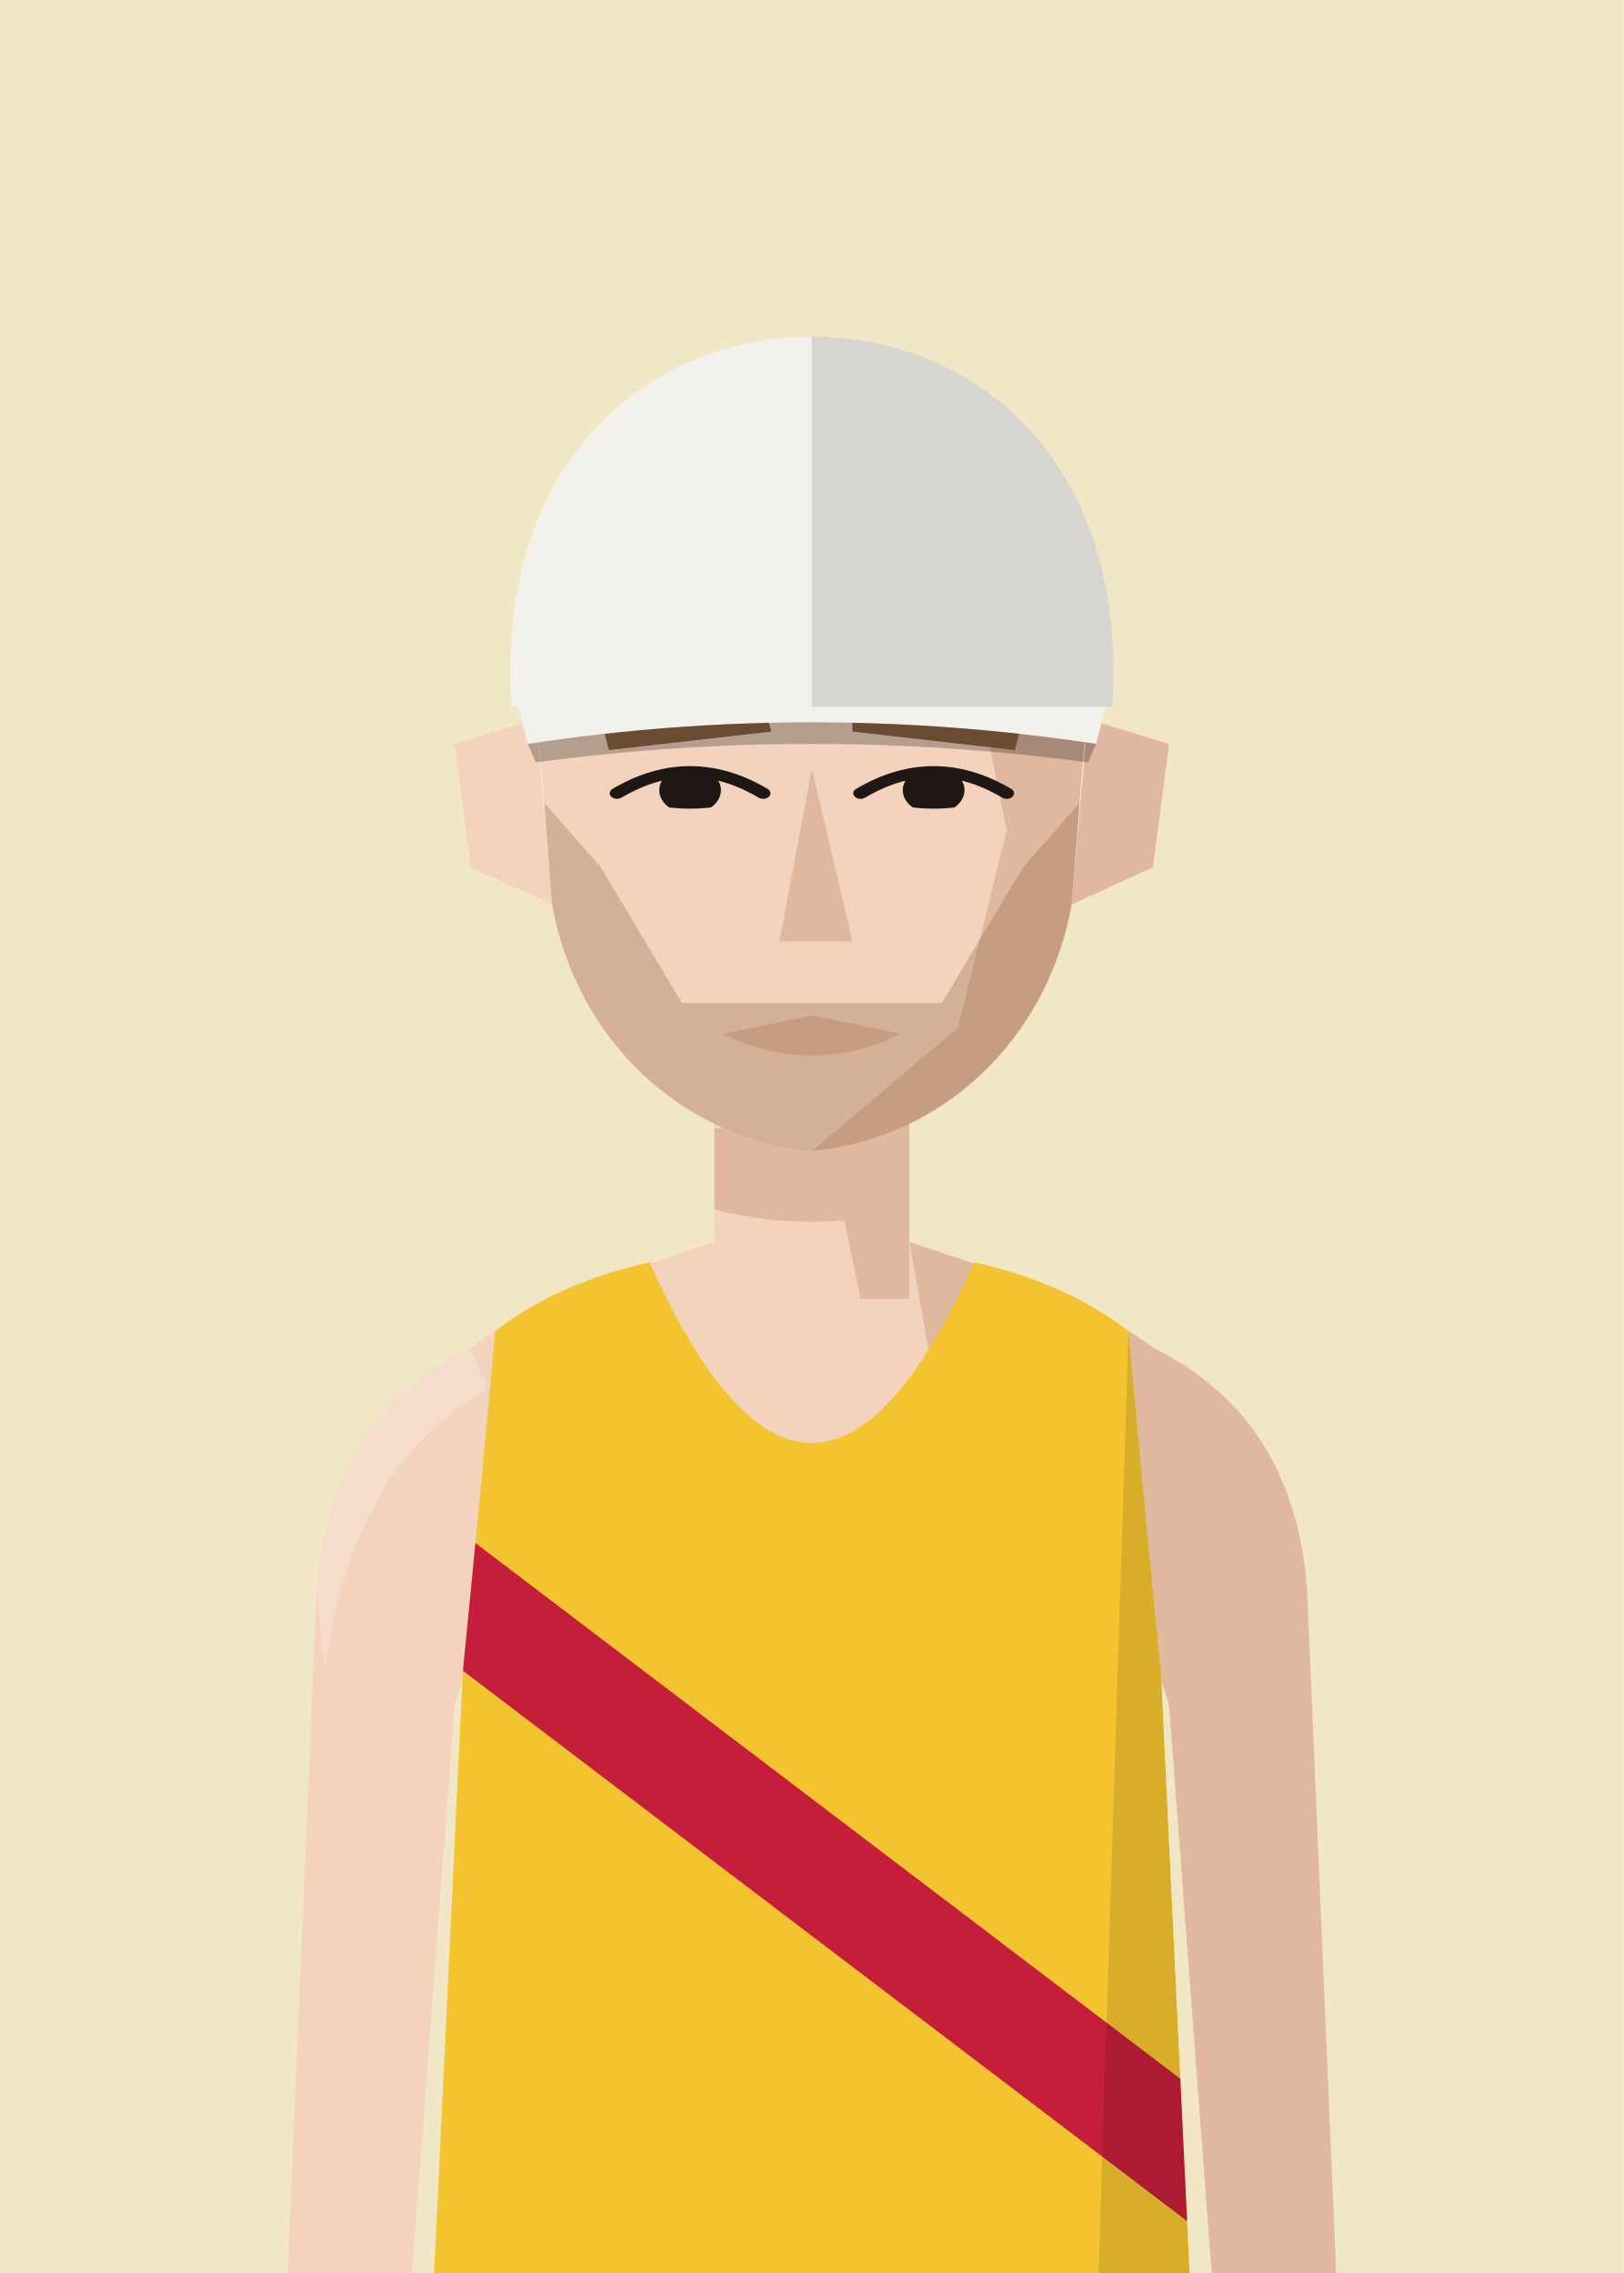
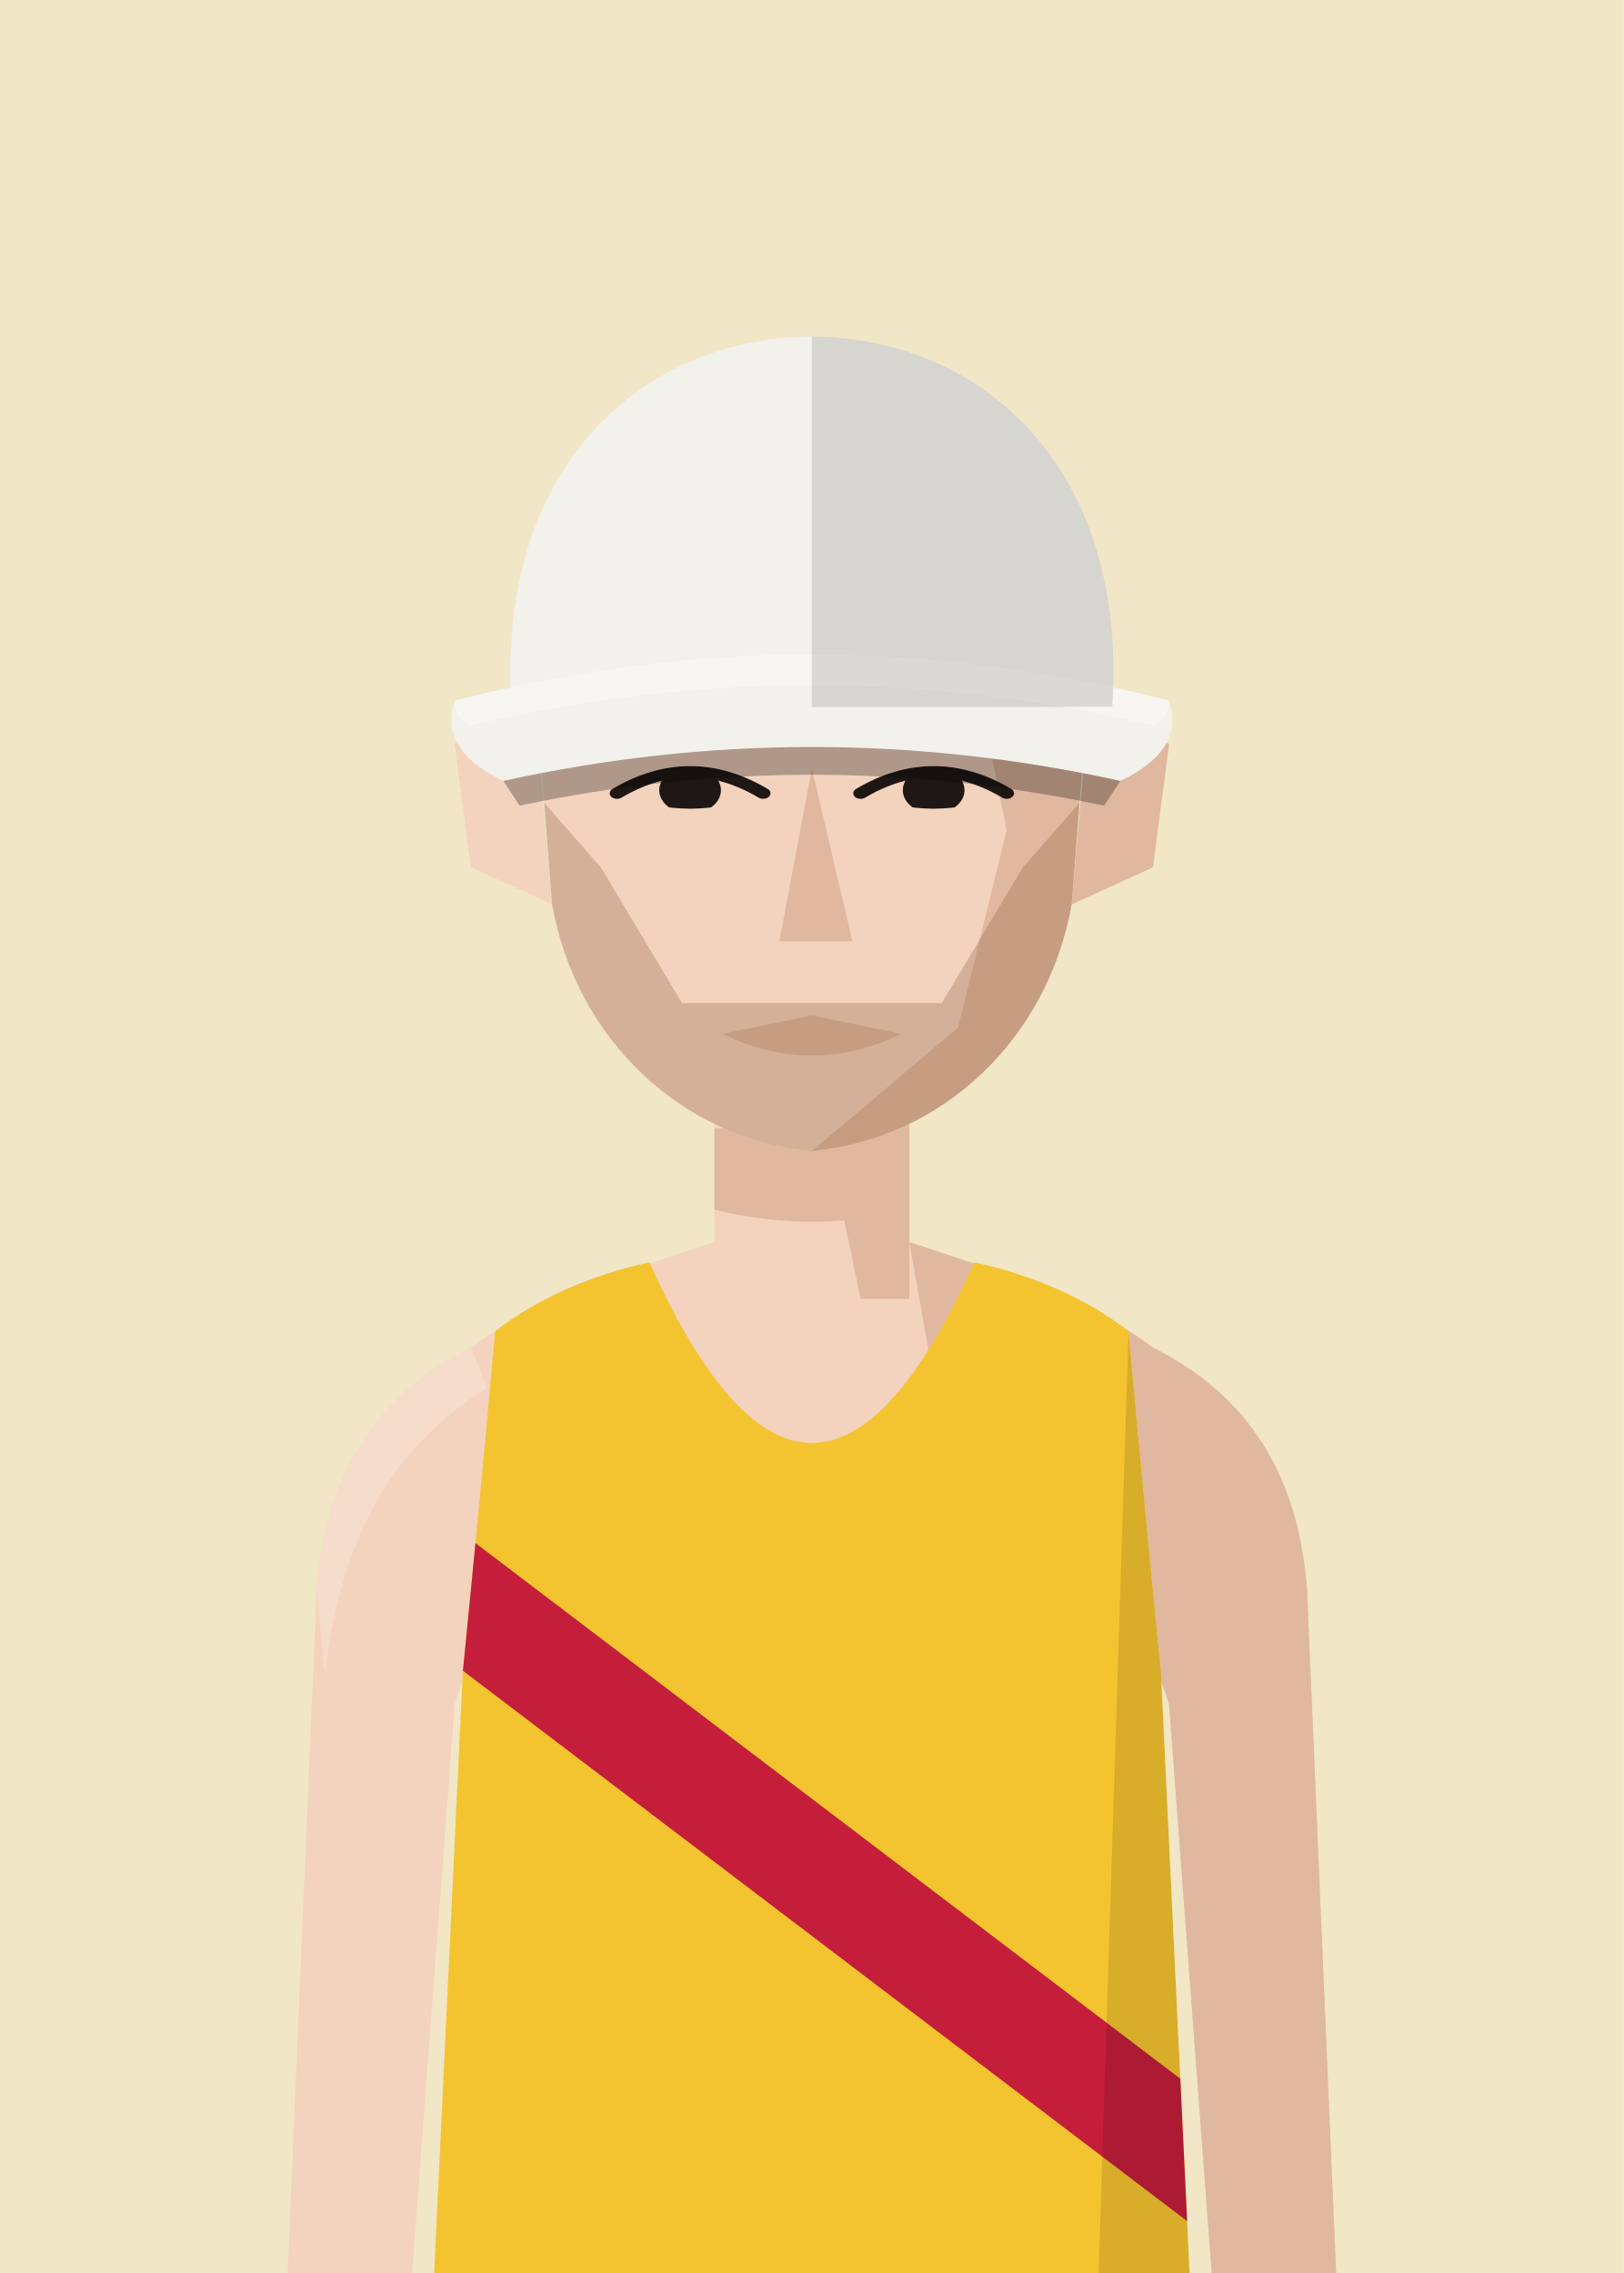
<svg xmlns="http://www.w3.org/2000/svg" viewBox="0 0 200 280">
  <defs>
    <clipPath id="vf">
      <path d="M53,330 L57,246 Q59,226 61,204 C66,200 73,197 80,195.5 Q100,240 120,195.5 C127,197 134,200 139,204 Q141,226 143,246 L147,330 Z" />
    </clipPath>
    <clipPath id="hf">
      <path d="M66,96 C64,58 80,40 100,40 C120,40 136,58 134,96 L132,130 C129,152 116,168 100,170 C84,168 71,152 68,130 Z" />
    </clipPath>
    <clipPath id="rf">
      <rect x="100" y="0" width="100" height="300" />
    </clipPath>
    <clipPath id="ef">
      <path d="M76,112 Q85,105 94,112 Q85,117 76,112 Z" />
      <path d="M106,112 Q115,105 124,112 Q115,117 106,112 Z" />
    </clipPath>
    <clipPath id="cf">
      <rect x="0" y="92" width="200" height="300" />
    </clipPath>
  </defs>
  <rect width="200" height="280" fill="#F1E6C6" />
  <g transform="translate(0,-40)">
    <rect x="88" y="171" width="24" height="37" fill="#F3D3BE" />
    <path d="M88,193 C76,197 66,200 58,206 C46,212 40,222 39,236 L35,330 L50,330 L56,250 Q59,240 64,238 L136,238 Q141,240 144,250 L150,330 L165,330 L161,236 C160,222 154,212 142,206 C134,200 124,197 112,193" fill="#F3D3BE" />
    <g fill="#E0B79F">
      <path d="M112,193 C124,197 134,200 142,206 C154,212 160,222 161,236 L165,330 L150,330 L144,250 Q141,240 136,238 L120,238 Z" />
      <path d="M58,206 C46,212 40,222 39,236 L40,246 C42,231 47,219 60,211 Z" fill="#F8E2D3" opacity=".6" />
      <polygon points="100,171 112,171 112,200 106,200" />
      <path d="M88,179 L112,179 L112,189 Q100,192 88,189 Z" />
    </g>
    <g transform="translate(0,83) scale(1,0.76) translate(0,-40)">
      <g fill="#F3D3BE">
        <path d="M66,100 L56,104 L58,124 L68,130 Z" />
        <path d="M134,100 L144,104 L142,124 L132,130 Z" />
        <path d="M66,96 C64,58 80,40 100,40 C120,40 136,58 134,96 L132,130 C129,152 116,168 100,170 C84,168 71,152 68,130 Z" />
      </g>
      <path d="M134,100 L144,104 L142,124 L132,130 Z" fill="#E0B79F" />
      <g clip-path="url(#hf)">
        <polygon points="112,40 140,40 140,180 100,180 100,170 118,150 124,118 120,92" fill="#E0B79F" />
        <polygon points="60,40 100,40 90,68 60,82" fill="#F8E2D3" opacity=".7" />
      </g>
      <g fill="#8E6643">
        <polygon points="74,100 94,97 95,102 75,105" />
        <polygon points="105,97 126,100 125,105 105,102" />
      </g>
      <g clip-path="url(#ef)" fill="#1E1714">
        <circle cx="85" cy="111.5" r="3.8" />
        <circle cx="115" cy="111.5" r="3.8" />
      </g>
      <g fill="none" stroke="#1E1714" stroke-width="1.8" stroke-linecap="round">
        <path d="M76,112 Q85,105 94,112" />
        <path d="M106,112 Q115,105 124,112" />
      </g>
      <polygon points="100,108 105,136 96,136" fill="#E0B79F" />
      <path d="M89,151 L100,148 L111,151 Q100,158 89,151 Z" fill="#E0B79F" />
      <g clip-path="url(#hf)" fill="#8E6643">
        <path d="M66,112 L74,124 L84,146 L116,146 L126,124 L134,112 L134,180 L66,180 Z" opacity=".32" />
      </g>
      <g fill="#8E6643" clip-path="url(#cf)">
        <path d="M65,100 C62,60 82,40 100,40 C118,40 138,60 135,100 L132,80 L120,66 L100,62 L80,66 L68,80 Z" />
        <g clip-path="url(#rf)" fill="#000" opacity=".22">
          <path d="M65,100 C62,60 82,40 100,40 C118,40 138,60 135,100 L132,80 L120,66 L100,62 L80,66 L68,80 Z" />
        </g>
      </g>
      <g fill="#F2F1EC">
        <path d="M63,98 C61,58 80,38 100,38 C120,38 139,58 137,98 Z" />
-         <path d="M63,94 Q100,86 137,94 L135,104 Q100,97 65,104 Z" />
+         <path d="M56,97 Q100,82 144,97 Q146,105 138,110 Q100,99 62,110 Q54,105 56,97 Z" />
      </g>
+       <path d="M56,97 Q100,82 144,97 Q144,100 142,101 Q100,88 58,101 Q56,100 56,97 Z" fill="#fff" opacity=".35" />
      <g clip-path="url(#rf)" fill="#000" opacity=".12">
        <path d="M63,98 C61,58 80,38 100,38 C120,38 139,58 137,98 Z" />
      </g>
-       <path d="M65,104 Q100,97 135,104 L134,107 Q100,101 66,107 Z" fill="#000" opacity=".25" />
+       <path d="M62,110 Q100,99 138,110 L136,114 Q100,104 64,114 Z" fill="#000" opacity=".28" />
    </g>
    <g clip-path="url(#vf)">
      <path d="M53,330 L57,246 Q59,226 61,204 C66,200 73,197 80,195.5 Q100,240 120,195.5 C127,197 134,200 139,204 Q141,226 143,246 L147,330 Z" fill="#f4c430" />
      <g transform="matrix(6.2857 0 0 6.5 37.14 193)">
        <polygon points="0,3.2 0,5.8 20,20.5 20,17.9" fill="#c41e3a" />
      </g>
      <path d="M139,204 Q141,226 143,246 L147,330 L135,330 Z" fill="#000" opacity="0.12" />
    </g>
  </g>
</svg>
